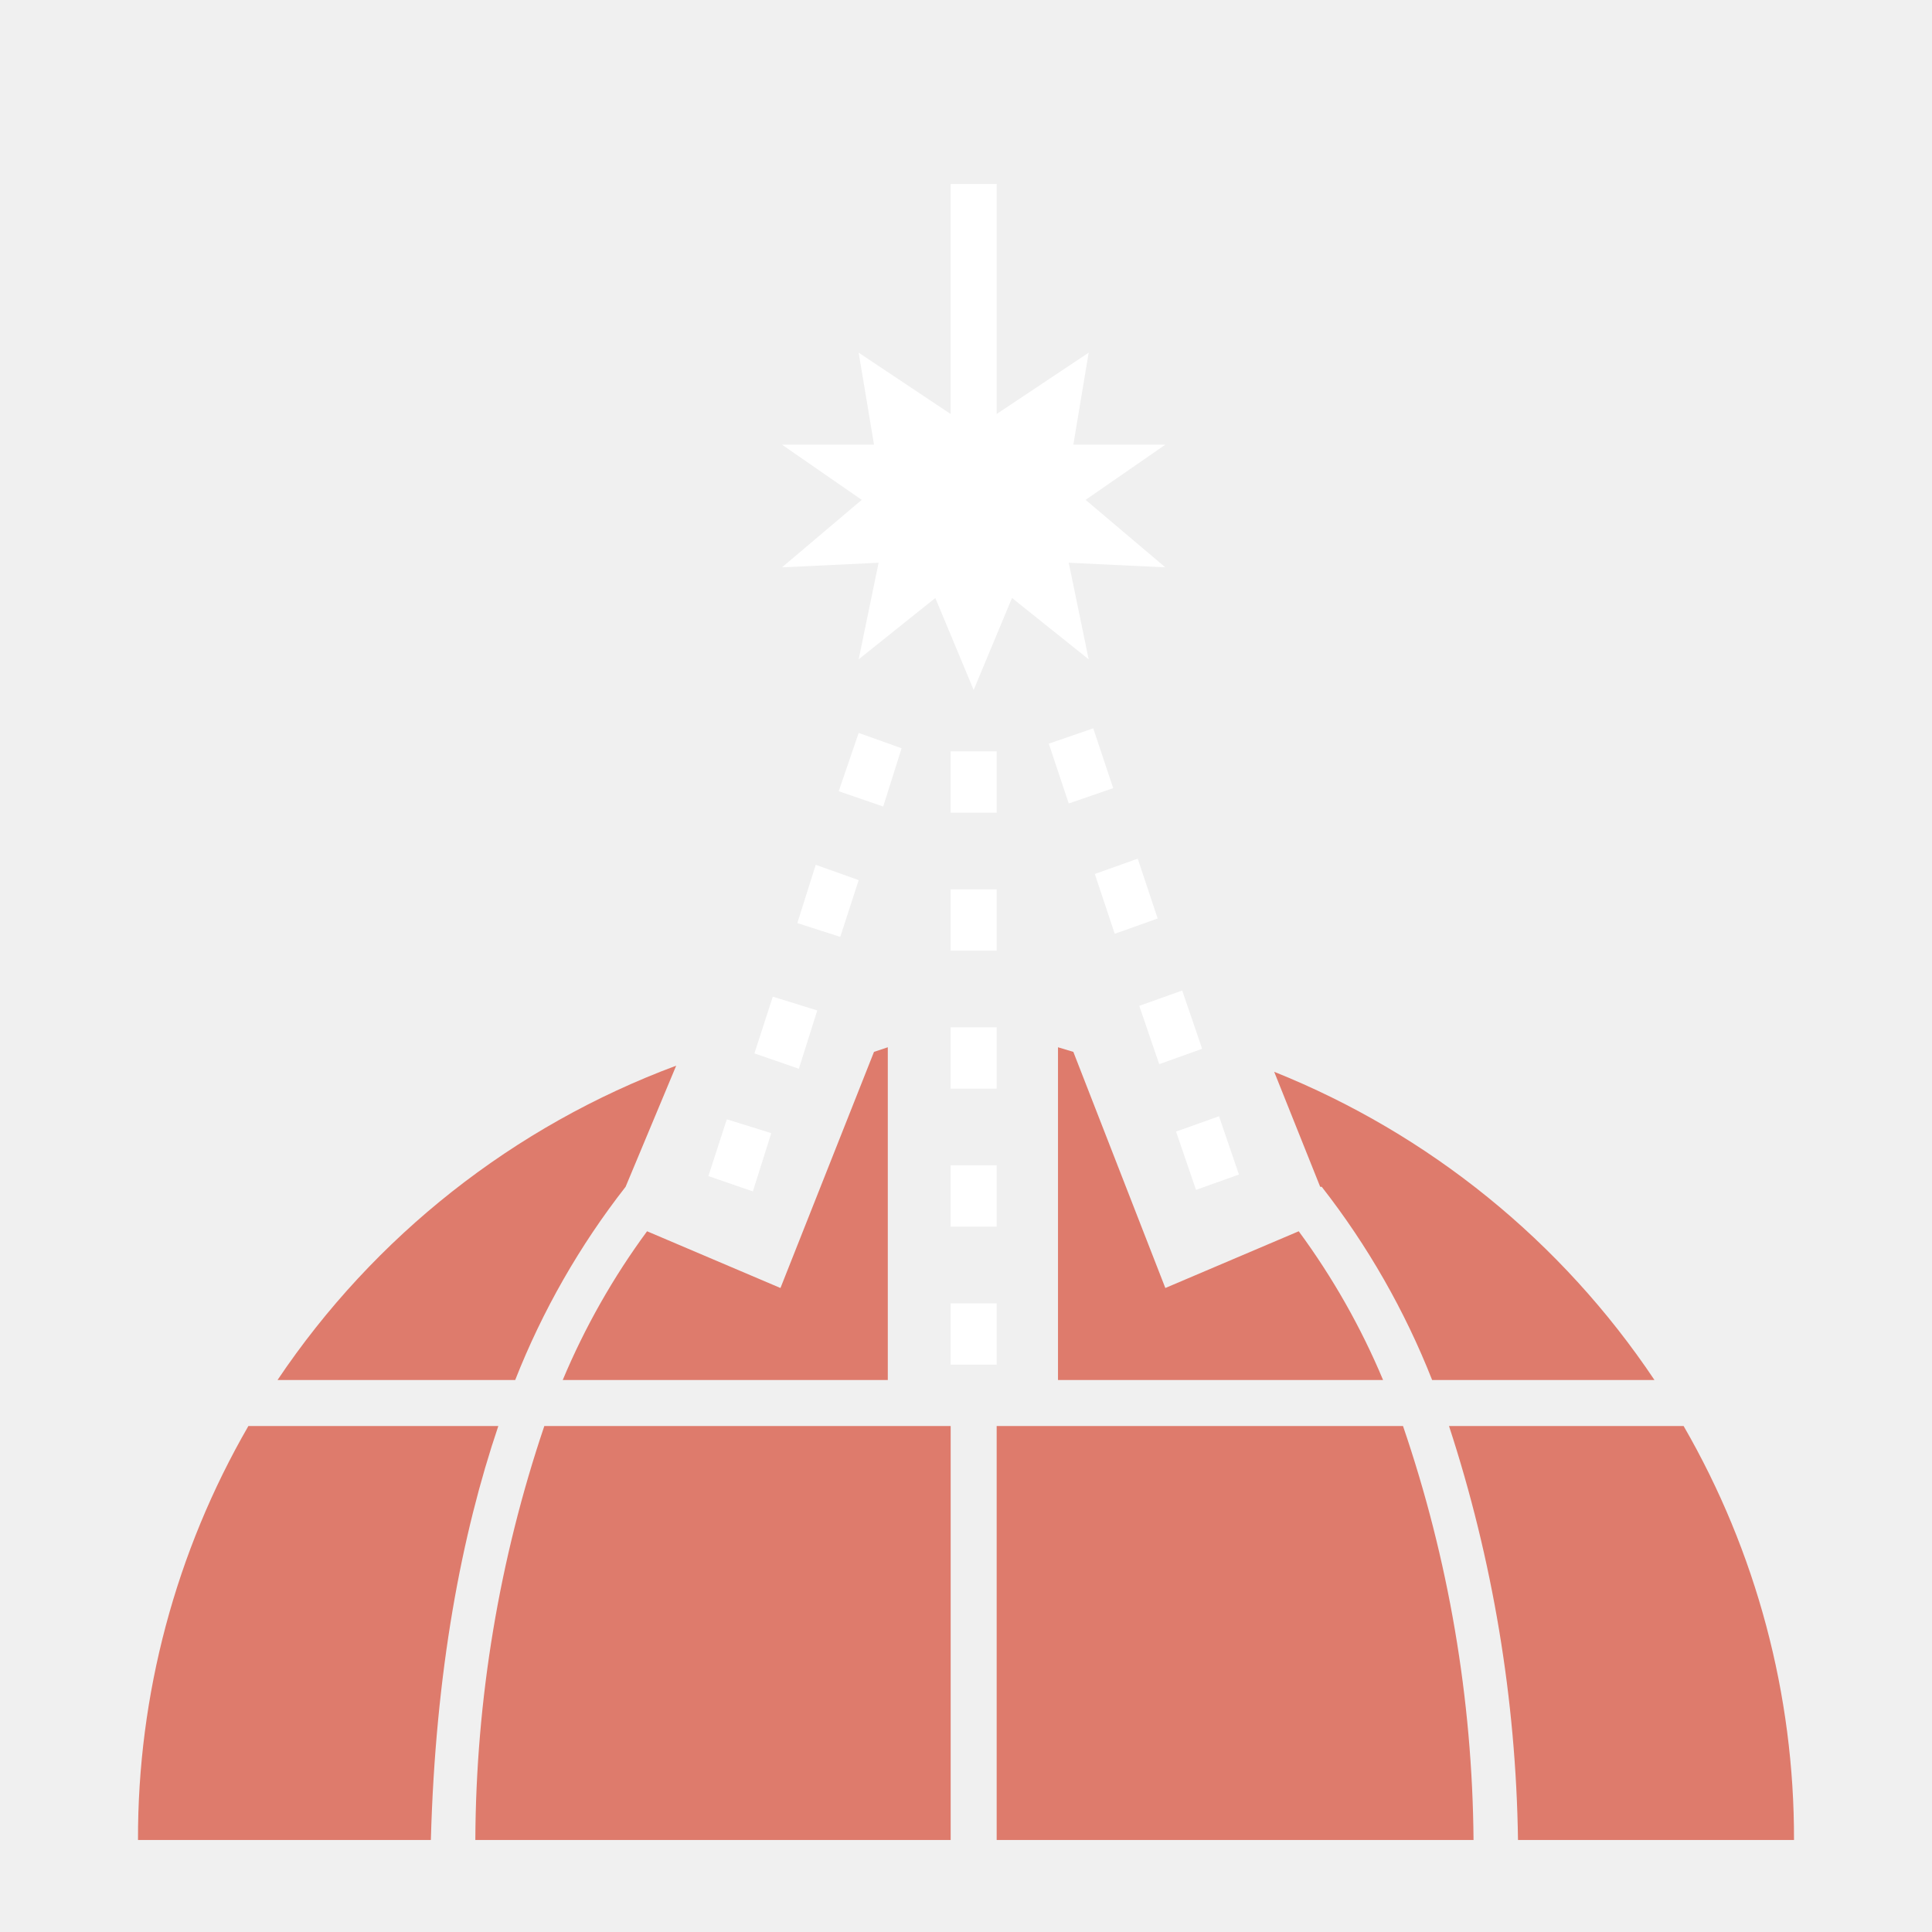
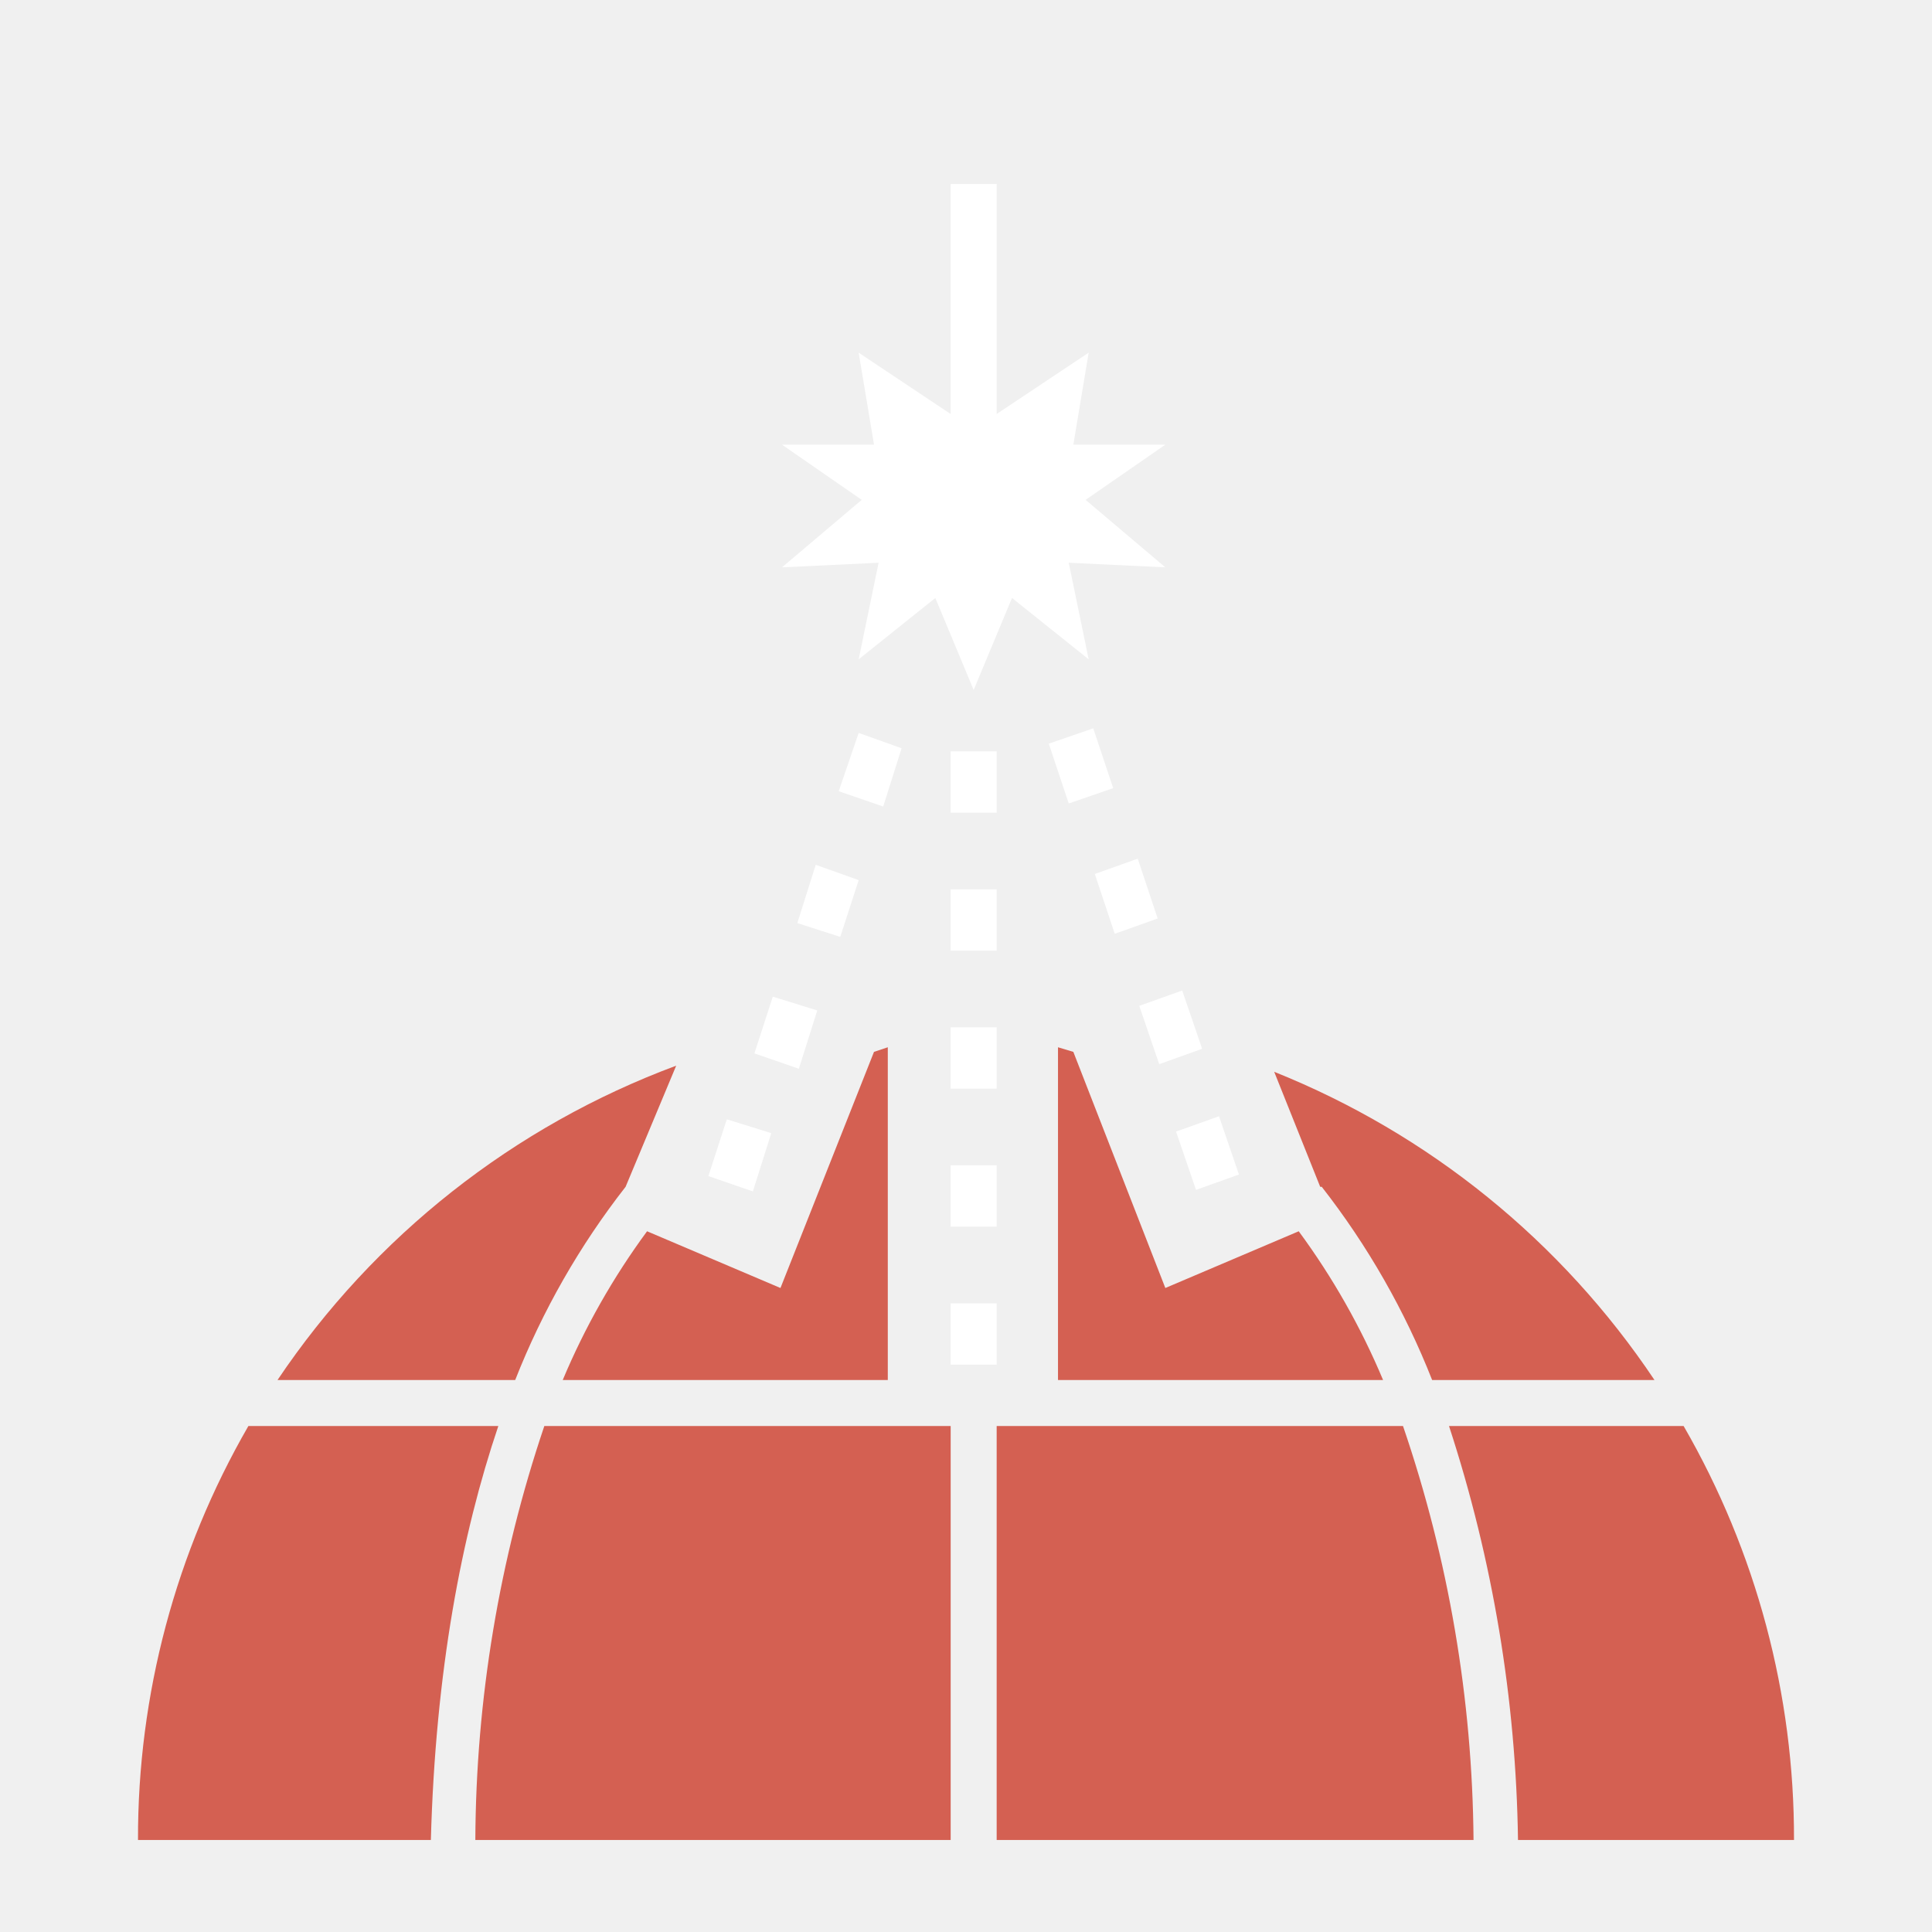
- <svg xmlns="http://www.w3.org/2000/svg" viewBox="0 0 126 126" fill="#fff">
-   <path fill="#de7b6c" d="M99 120a91 91 0 0 0-4.5-27h15.3a53.7 53.7 0 0 1 7.2 27H99ZM86.1 77.4l-3-7.5A54 54 0 0 1 107.9 90H93.4a50.6 50.6 0 0 0-7.2-12.6ZM90.3 90H69V68.3l1 .3L76 84l8.7-3.7a47 47 0 0 1 5.5 9.7Zm-48.1-9.7 8.7 3.7L57 68.6l.9-.3V90H36.7a47 47 0 0 1 5.5-9.7ZM33.6 90H18.1a54 54 0 0 1 26-20.5l-3.3 7.9A50.5 50.5 0 0 0 33.6 90Zm-5.5 30H9a53.7 53.7 0 0 1 7.2-27h16.3c-2.4 7.1-4.1 16-4.4 27ZM63 174a53.7 53.7 0 0 1-32.6-11h65.2A53.7 53.7 0 0 1 63 174Zm28.5-81a85.5 85.5 0 0 1 4.6 27H65V93h26.5Zm-56 0H62v27H31a85.5 85.5 0 0 1 4.5-27Z" />
-   <path d="M62 49h3v4h-3z" />
-   <path d="M62 58h3v4h-3z" />
-   <path d="M62 67h3v4h-3z" />
-   <path d="M62 76h3v4h-3z" />
-   <path d="M62 85h3v4h-3z" />
-   <path d="m56 47.8 2.8 1-1.2 3.8-2.9-1Z" />
-   <path d="m53.2 56.4 2.8 1-1.2 3.7-2.8-.9Z" />
-   <path d="m50.4 65 2.9.9-1.2 3.8-2.9-1Z" />
-   <path d="m47.4 73 2.9.9-1.2 3.8-2.9-1Z" />
-   <path d="m68.4 48.5 2.9-1 1.3 3.9-2.9 1Z" />
-   <path d="m71.4 57 2.8-1 1.3 3.9-2.8 1Z" />
-   <path d="m74.3 65.6 2.8-1 1.3 3.8-2.8 1Z" />
-   <path d="m76.7 73.8 2.8-1 1.3 3.8-2.8 1Z" />
-   <path d="M70.8 32.6 76 37l-6.3-.3L71 43l-5-4-2.5 6-2.5-6-5 4 1.3-6.3-6.3.3 5.2-4.4L51 29h6l-1-6 6 4V12h3v15l6-4-1 6h6Z" />
+ <svg xmlns="http://www.w3.org/2000/svg" viewBox="0 0 126 126" fill="#fff" version="1.1" id="svg15">
+   <defs id="defs15" />
+   <path fill="#de7b6c" d="M99 120a91 91 0 0 0-4.5-27h15.3a53.7 53.7 0 0 1 7.2 27H99ZM86.1 77.4l-3-7.5A54 54 0 0 1 107.9 90H93.4a50.6 50.6 0 0 0-7.2-12.6ZM90.3 90H69V68.3l1 .3L76 84l8.7-3.7a47 47 0 0 1 5.5 9.7Zm-48.1-9.7 8.7 3.7L57 68.6l.9-.3V90H36.7a47 47 0 0 1 5.5-9.7ZM33.6 90H18.1a54 54 0 0 1 26-20.5l-3.3 7.9A50.5 50.5 0 0 0 33.6 90Zm-5.5 30H9a53.7 53.7 0 0 1 7.2-27h16.3c-2.4 7.1-4.1 16-4.4 27ZM63 174a53.7 53.7 0 0 1-32.6-11h65.2A53.7 53.7 0 0 1 63 174Zm28.5-81a85.5 85.5 0 0 1 4.6 27H65V93h26.5Zm-56 0H62v27H31a85.5 85.5 0 0 1 4.5-27Z" id="path1" style="fill:#d46052" />
+   <path d="M62 49h3v4h-3z" id="path2" style="fill:#ffffff" />
+   <path d="M62 58h3v4h-3z" id="path3" style="fill:#ffffff" />
+   <path d="M62 67h3v4h-3z" id="path4" style="fill:#ffffff" />
+   <path d="M62 76h3v4h-3z" id="path5" style="fill:#ffffff" />
+   <path d="M62 85h3v4h-3z" id="path6" style="fill:#ffffff" />
+   <path d="m56 47.8 2.8 1-1.2 3.8-2.9-1Z" id="path7" style="fill:#ffffff" />
+   <path d="m53.2 56.4 2.8 1-1.2 3.7-2.8-.9Z" id="path8" style="fill:#ffffff" />
+   <path d="m50.4 65 2.9.9-1.2 3.8-2.9-1Z" id="path9" style="fill:#ffffff" />
+   <path d="m47.4 73 2.9.9-1.2 3.8-2.9-1Z" id="path10" style="fill:#ffffff" />
+   <path d="m68.4 48.5 2.9-1 1.3 3.9-2.9 1Z" id="path11" style="fill:#ffffff" />
+   <path d="m71.4 57 2.8-1 1.3 3.9-2.8 1Z" id="path12" style="fill:#ffffff" />
+   <path d="m74.3 65.6 2.8-1 1.3 3.8-2.8 1Z" id="path13" style="fill:#ffffff" />
+   <path d="m76.7 73.8 2.8-1 1.3 3.8-2.8 1Z" id="path14" style="fill:#ffffff" />
+   <path d="M70.8 32.6 76 37l-6.3-.3L71 43l-5-4-2.5 6-2.5-6-5 4 1.3-6.3-6.3.3 5.2-4.4L51 29h6l-1-6 6 4V12h3v15l6-4-1 6h6Z" id="path15" style="fill:#ffffff" />
</svg>
